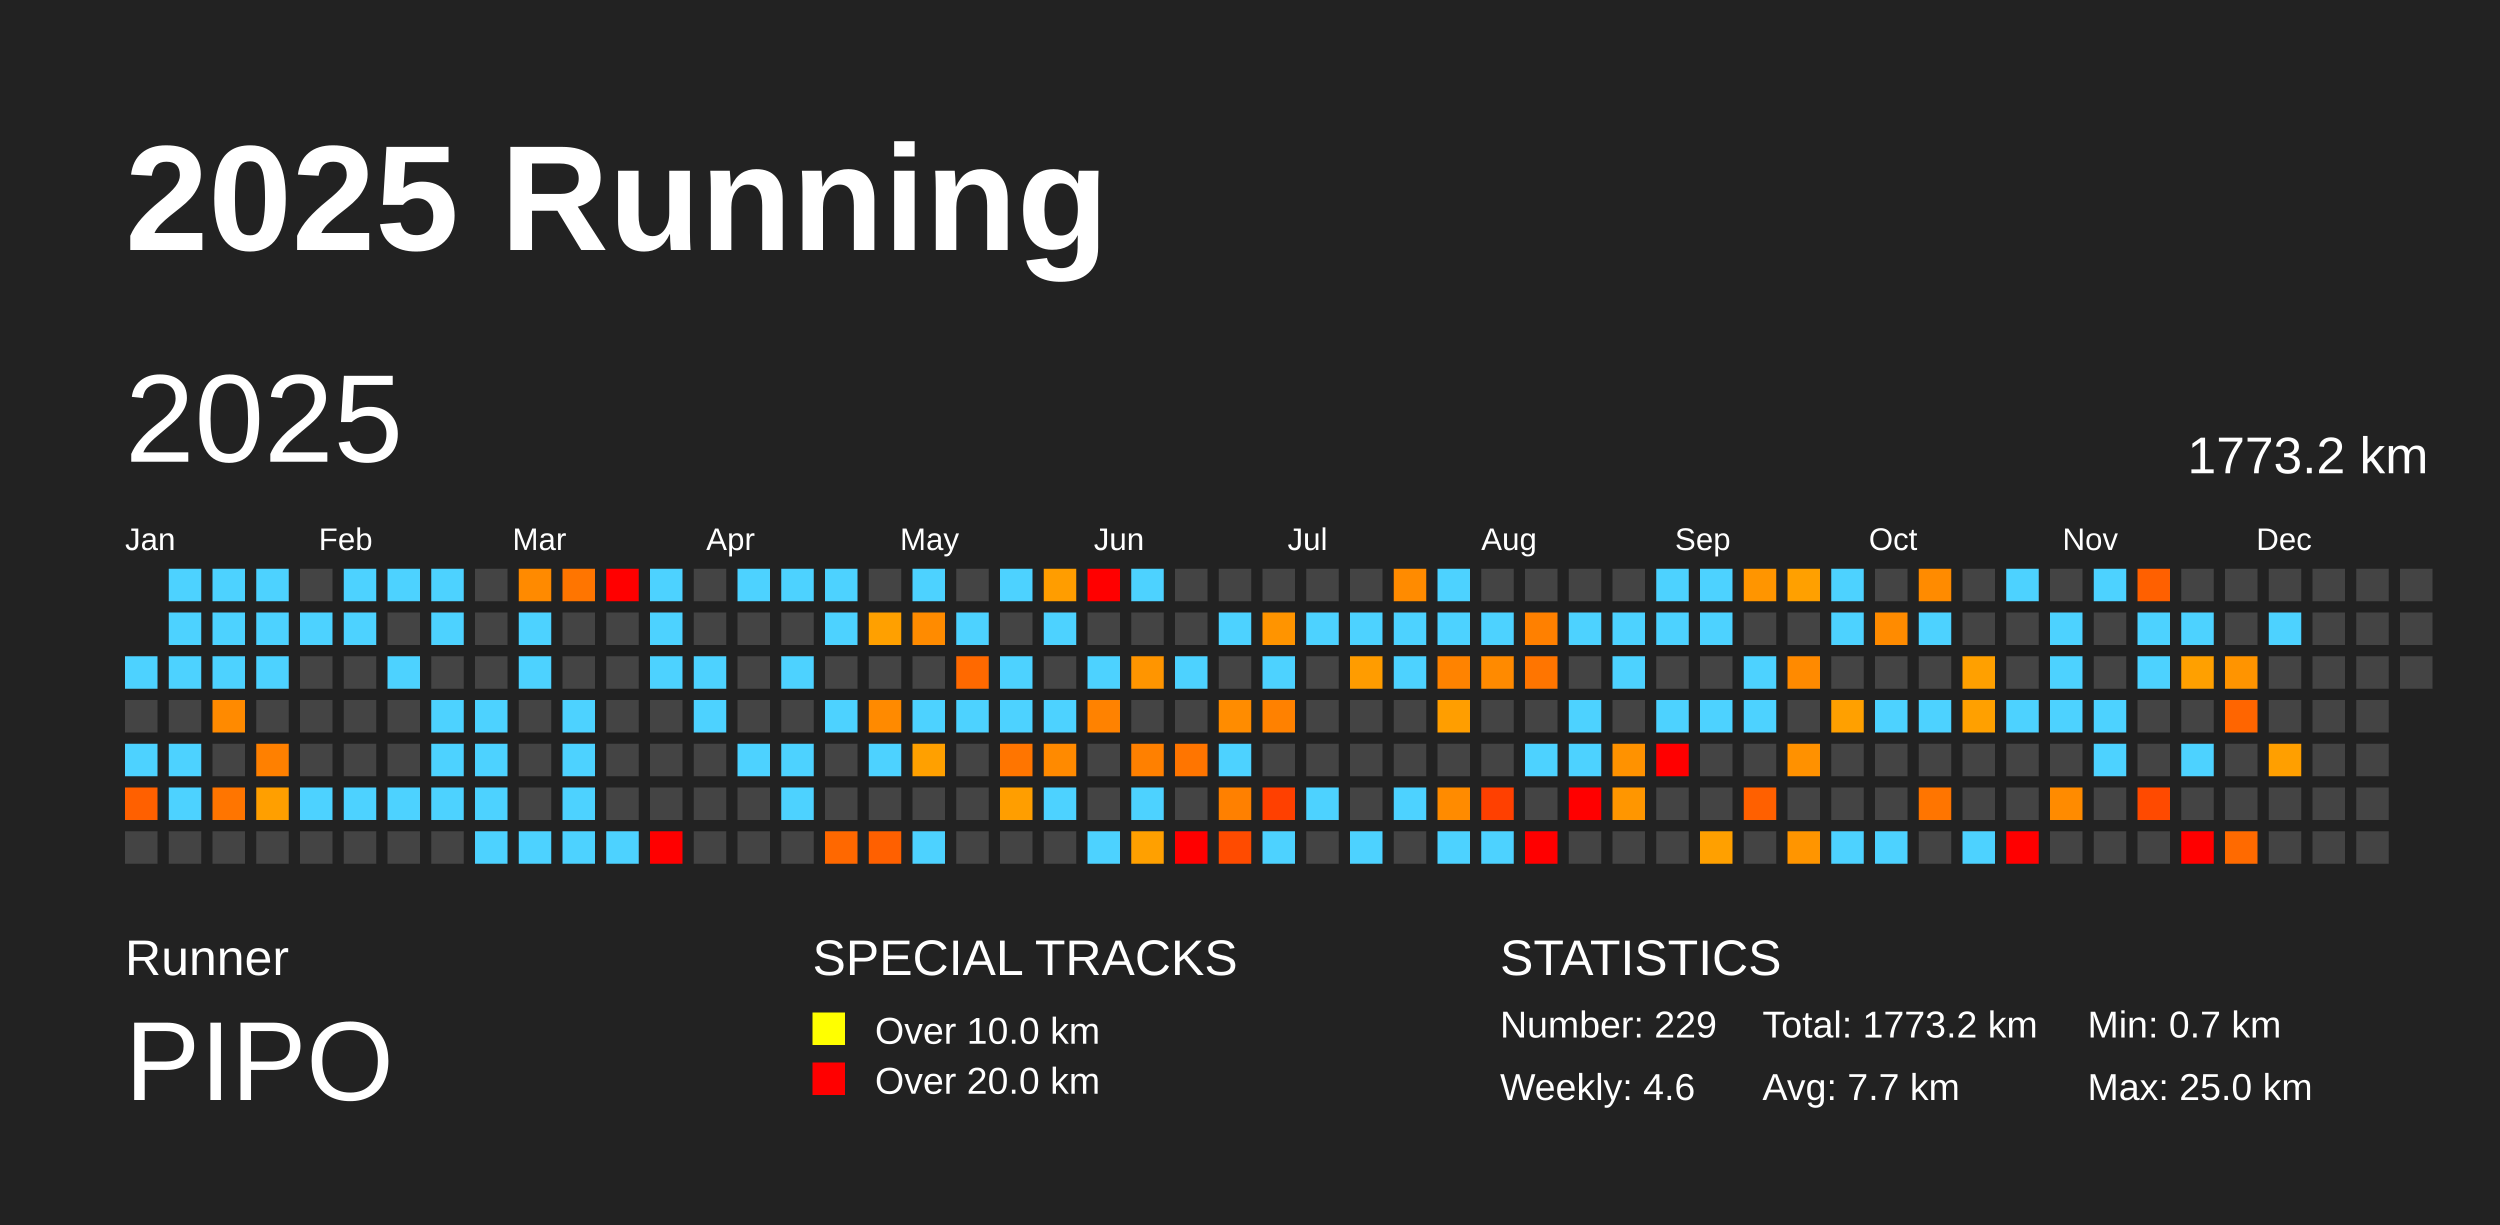
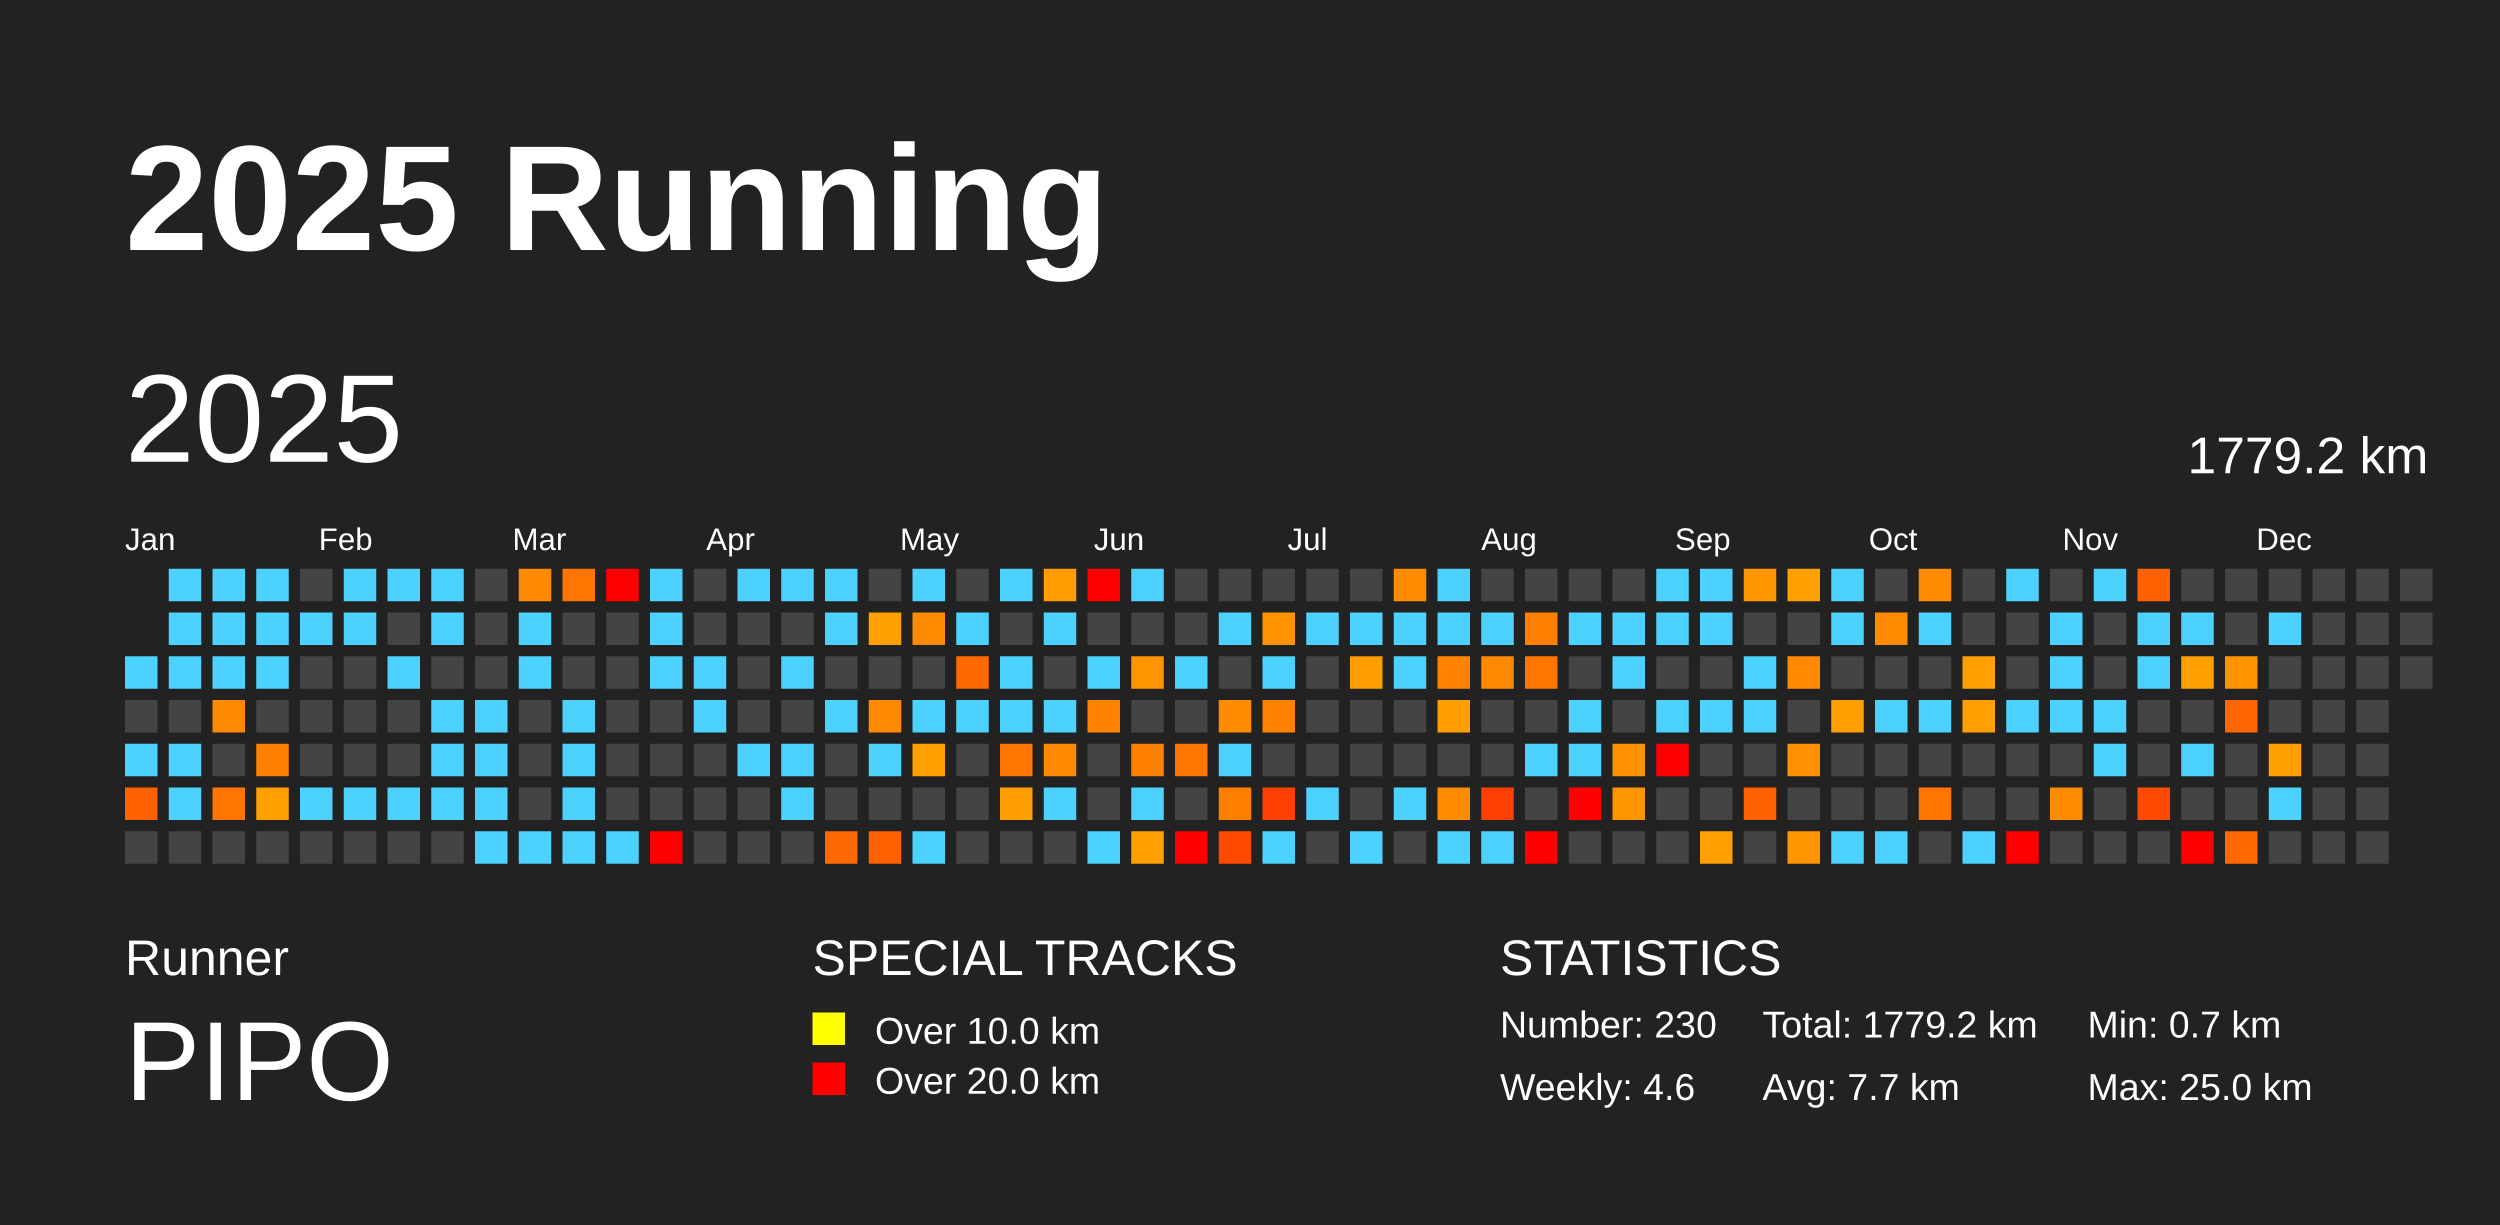
<svg xmlns="http://www.w3.org/2000/svg" baseProfile="full" height="98mm" version="1.1" viewBox="0,0,200,98" width="200mm">
  <defs />
  <rect fill="#222222" height="98" width="200" x="0" y="0" />
  <text fill="#FFFFFF" style="font-size:12px; font-family:Arial; font-weight:bold;" x="10" y="20">2025 Running</text>
  <text fill="#FFFFFF" style="font-size:4px; font-family:Arial" x="10" y="78">Runner</text>
  <text fill="#FFFFFF" style="font-size:9px; font-family:Arial" x="10" y="88">PIPO</text>
  <text fill="#FFFFFF" style="font-size:4px; font-family:Arial" x="65" y="78">SPECIAL TRACKS</text>
  <rect fill="yellow" height="2.6" width="2.6" x="65" y="81" />
  <text fill="#FFFFFF" style="font-size:3px; font-family:Arial" x="70" y="83.5">Over 10.0 km</text>
  <rect fill="red" height="2.6" width="2.6" x="65" y="85" />
  <text fill="#FFFFFF" style="font-size:3px; font-family:Arial" x="70" y="87.5">Over 20.0 km</text>
  <text fill="#FFFFFF" style="font-size:4px; font-family:Arial" x="120" y="78">STATISTICS</text>
-   <text fill="#FFFFFF" style="font-size:3px; font-family:Arial" x="120" y="83">Number: 229</text>
+   <text fill="#FFFFFF" style="font-size:3px; font-family:Arial" x="120" y="83">Number: 230</text>
  <text fill="#FFFFFF" style="font-size:3px; font-family:Arial" x="120" y="88">Weekly: 4.6</text>
-   <text fill="#FFFFFF" style="font-size:3px; font-family:Arial" x="141" y="83">Total: 1773.2 km</text>
+   <text fill="#FFFFFF" style="font-size:3px; font-family:Arial" x="141" y="83">Total: 1779.2 km</text>
  <text fill="#FFFFFF" style="font-size:3px; font-family:Arial" x="141" y="88">Avg: 7.7 km</text>
  <text fill="#FFFFFF" style="font-size:3px; font-family:Arial" x="167" y="83">Min: 0.7 km</text>
  <text fill="#FFFFFF" style="font-size:3px; font-family:Arial" x="167" y="88">Max: 25.0 km</text>
  <text dominant-baseline="hanging" fill="#FFFFFF" style="font-size:10.0px; font-family:Arial;" x="10" y="30">2025</text>
-   <text dominant-baseline="hanging" fill="#FFFFFF" style="font-size:4.125px; font-family:Arial;" x="175" y="35">1773.2 km</text>
+   <text dominant-baseline="hanging" fill="#FFFFFF" style="font-size:4.125px; font-family:Arial;" x="175" y="35">1779.2 km</text>
  <text fill="#FFFFFF" style="font-size:2.5px; font-family:Arial" x="10.0" y="44">Jan</text>
  <text fill="#FFFFFF" style="font-size:2.5px; font-family:Arial" x="25.5" y="44">Feb</text>
  <text fill="#FFFFFF" style="font-size:2.5px; font-family:Arial" x="41.0" y="44">Mar</text>
  <text fill="#FFFFFF" style="font-size:2.5px; font-family:Arial" x="56.5" y="44">Apr</text>
  <text fill="#FFFFFF" style="font-size:2.5px; font-family:Arial" x="72.0" y="44">May</text>
  <text fill="#FFFFFF" style="font-size:2.5px; font-family:Arial" x="87.5" y="44">Jun</text>
  <text fill="#FFFFFF" style="font-size:2.5px; font-family:Arial" x="103.0" y="44">Jul</text>
  <text fill="#FFFFFF" style="font-size:2.5px; font-family:Arial" x="118.5" y="44">Aug</text>
  <text fill="#FFFFFF" style="font-size:2.5px; font-family:Arial" x="134.0" y="44">Sep</text>
  <text fill="#FFFFFF" style="font-size:2.5px; font-family:Arial" x="149.5" y="44">Oct</text>
  <text fill="#FFFFFF" style="font-size:2.5px; font-family:Arial" x="165.0" y="44">Nov</text>
  <text fill="#FFFFFF" style="font-size:2.5px; font-family:Arial" x="180.5" y="44">Dec</text>
  <rect fill="#4dd2ff" height="2.6" width="2.6" x="10.0" y="52.5" />
  <rect fill="#444444" height="2.6" width="2.6" x="10.0" y="56.0" />
  <rect fill="#4dd2ff" height="2.6" width="2.6" x="10.0" y="59.5" />
  <rect fill="#ff6000" height="2.6" width="2.6" x="10.0" y="63.0" />
  <rect fill="#444444" height="2.6" width="2.6" x="10.0" y="66.5" />
  <rect fill="#4dd2ff" height="2.6" width="2.6" x="13.5" y="45.5" />
  <rect fill="#4dd2ff" height="2.6" width="2.6" x="13.5" y="49.0" />
  <rect fill="#4dd2ff" height="2.6" width="2.6" x="13.5" y="52.5" />
  <rect fill="#444444" height="2.6" width="2.6" x="13.5" y="56.0" />
  <rect fill="#4dd2ff" height="2.6" width="2.6" x="13.5" y="59.5" />
  <rect fill="#4dd2ff" height="2.6" width="2.6" x="13.5" y="63.0" />
  <rect fill="#444444" height="2.6" width="2.6" x="13.5" y="66.5" />
  <rect fill="#4dd2ff" height="2.6" width="2.6" x="17.0" y="45.5" />
  <rect fill="#4dd2ff" height="2.6" width="2.6" x="17.0" y="49.0" />
  <rect fill="#4dd2ff" height="2.6" width="2.6" x="17.0" y="52.5" />
  <rect fill="#ff8a00" height="2.6" width="2.6" x="17.0" y="56.0" />
  <rect fill="#444444" height="2.6" width="2.6" x="17.0" y="59.5" />
  <rect fill="#ff7500" height="2.6" width="2.6" x="17.0" y="63.0" />
  <rect fill="#444444" height="2.6" width="2.6" x="17.0" y="66.5" />
  <rect fill="#4dd2ff" height="2.6" width="2.6" x="20.5" y="45.5" />
  <rect fill="#4dd2ff" height="2.6" width="2.6" x="20.5" y="49.0" />
  <rect fill="#4dd2ff" height="2.6" width="2.6" x="20.5" y="52.5" />
  <rect fill="#444444" height="2.6" width="2.6" x="20.5" y="56.0" />
  <rect fill="#ff8000" height="2.6" width="2.6" x="20.5" y="59.5" />
  <rect fill="#ff9f00" height="2.6" width="2.6" x="20.5" y="63.0" />
  <rect fill="#444444" height="2.6" width="2.6" x="20.5" y="66.5" />
  <rect fill="#444444" height="2.6" width="2.6" x="24.0" y="45.5" />
  <rect fill="#4dd2ff" height="2.6" width="2.6" x="24.0" y="49.0" />
  <rect fill="#444444" height="2.6" width="2.6" x="24.0" y="52.5" />
  <rect fill="#444444" height="2.6" width="2.6" x="24.0" y="56.0" />
  <rect fill="#444444" height="2.6" width="2.6" x="24.0" y="59.5" />
  <rect fill="#4dd2ff" height="2.6" width="2.6" x="24.0" y="63.0" />
  <rect fill="#444444" height="2.6" width="2.6" x="24.0" y="66.5" />
  <rect fill="#4dd2ff" height="2.6" width="2.6" x="27.5" y="45.5" />
  <rect fill="#4dd2ff" height="2.6" width="2.6" x="27.5" y="49.0" />
  <rect fill="#444444" height="2.6" width="2.6" x="27.5" y="52.5" />
  <rect fill="#444444" height="2.6" width="2.6" x="27.5" y="56.0" />
  <rect fill="#444444" height="2.6" width="2.6" x="27.5" y="59.5" />
  <rect fill="#4dd2ff" height="2.6" width="2.6" x="27.5" y="63.0" />
  <rect fill="#444444" height="2.6" width="2.6" x="27.5" y="66.5" />
  <rect fill="#4dd2ff" height="2.6" width="2.6" x="31.0" y="45.5" />
  <rect fill="#444444" height="2.6" width="2.6" x="31.0" y="49.0" />
  <rect fill="#4dd2ff" height="2.6" width="2.6" x="31.0" y="52.5" />
  <rect fill="#444444" height="2.6" width="2.6" x="31.0" y="56.0" />
  <rect fill="#444444" height="2.6" width="2.6" x="31.0" y="59.5" />
  <rect fill="#4dd2ff" height="2.6" width="2.6" x="31.0" y="63.0" />
  <rect fill="#444444" height="2.6" width="2.6" x="31.0" y="66.5" />
  <rect fill="#4dd2ff" height="2.6" width="2.6" x="34.5" y="45.5" />
  <rect fill="#4dd2ff" height="2.6" width="2.6" x="34.5" y="49.0" />
  <rect fill="#444444" height="2.6" width="2.6" x="34.5" y="52.5" />
  <rect fill="#4dd2ff" height="2.6" width="2.6" x="34.5" y="56.0" />
  <rect fill="#4dd2ff" height="2.6" width="2.6" x="34.5" y="59.5" />
  <rect fill="#4dd2ff" height="2.6" width="2.6" x="34.5" y="63.0" />
  <rect fill="#444444" height="2.6" width="2.6" x="34.5" y="66.5" />
  <rect fill="#444444" height="2.6" width="2.6" x="38.0" y="45.5" />
  <rect fill="#444444" height="2.6" width="2.6" x="38.0" y="49.0" />
  <rect fill="#444444" height="2.6" width="2.6" x="38.0" y="52.5" />
  <rect fill="#4dd2ff" height="2.6" width="2.6" x="38.0" y="56.0" />
  <rect fill="#4dd2ff" height="2.6" width="2.6" x="38.0" y="59.5" />
  <rect fill="#4dd2ff" height="2.6" width="2.6" x="38.0" y="63.0" />
  <rect fill="#4dd2ff" height="2.6" width="2.6" x="38.0" y="66.5" />
  <rect fill="#ff8a00" height="2.6" width="2.6" x="41.5" y="45.5" />
  <rect fill="#4dd2ff" height="2.6" width="2.6" x="41.5" y="49.0" />
  <rect fill="#4dd2ff" height="2.6" width="2.6" x="41.5" y="52.5" />
  <rect fill="#444444" height="2.6" width="2.6" x="41.5" y="56.0" />
  <rect fill="#444444" height="2.6" width="2.6" x="41.5" y="59.5" />
  <rect fill="#444444" height="2.6" width="2.6" x="41.5" y="63.0" />
  <rect fill="#4dd2ff" height="2.6" width="2.6" x="41.5" y="66.5" />
  <rect fill="#ff7500" height="2.6" width="2.6" x="45.0" y="45.5" />
  <rect fill="#444444" height="2.6" width="2.6" x="45.0" y="49.0" />
  <rect fill="#444444" height="2.6" width="2.6" x="45.0" y="52.5" />
  <rect fill="#4dd2ff" height="2.6" width="2.6" x="45.0" y="56.0" />
  <rect fill="#4dd2ff" height="2.6" width="2.6" x="45.0" y="59.5" />
  <rect fill="#4dd2ff" height="2.6" width="2.6" x="45.0" y="63.0" />
  <rect fill="#4dd2ff" height="2.6" width="2.6" x="45.0" y="66.5" />
  <rect fill="red" height="2.6" width="2.6" x="48.5" y="45.5" />
  <rect fill="#444444" height="2.6" width="2.6" x="48.5" y="49.0" />
  <rect fill="#444444" height="2.6" width="2.6" x="48.5" y="52.5" />
  <rect fill="#444444" height="2.6" width="2.6" x="48.5" y="56.0" />
  <rect fill="#444444" height="2.6" width="2.6" x="48.5" y="59.5" />
  <rect fill="#444444" height="2.6" width="2.6" x="48.5" y="63.0" />
  <rect fill="#4dd2ff" height="2.6" width="2.6" x="48.5" y="66.5" />
  <rect fill="#4dd2ff" height="2.6" width="2.6" x="52.0" y="45.5" />
  <rect fill="#4dd2ff" height="2.6" width="2.6" x="52.0" y="49.0" />
  <rect fill="#4dd2ff" height="2.6" width="2.6" x="52.0" y="52.5" />
  <rect fill="#444444" height="2.6" width="2.6" x="52.0" y="56.0" />
  <rect fill="#444444" height="2.6" width="2.6" x="52.0" y="59.5" />
  <rect fill="#444444" height="2.6" width="2.6" x="52.0" y="63.0" />
  <rect fill="red" height="2.6" width="2.6" x="52.0" y="66.5" />
  <rect fill="#444444" height="2.6" width="2.6" x="55.5" y="45.5" />
  <rect fill="#444444" height="2.6" width="2.6" x="55.5" y="49.0" />
  <rect fill="#4dd2ff" height="2.6" width="2.6" x="55.5" y="52.5" />
  <rect fill="#4dd2ff" height="2.6" width="2.6" x="55.5" y="56.0" />
  <rect fill="#444444" height="2.6" width="2.6" x="55.5" y="59.5" />
  <rect fill="#444444" height="2.6" width="2.6" x="55.5" y="63.0" />
  <rect fill="#444444" height="2.6" width="2.6" x="55.5" y="66.5" />
  <rect fill="#4dd2ff" height="2.6" width="2.6" x="59.0" y="45.5" />
  <rect fill="#444444" height="2.6" width="2.6" x="59.0" y="49.0" />
  <rect fill="#444444" height="2.6" width="2.6" x="59.0" y="52.5" />
  <rect fill="#444444" height="2.6" width="2.6" x="59.0" y="56.0" />
  <rect fill="#4dd2ff" height="2.6" width="2.6" x="59.0" y="59.5" />
  <rect fill="#444444" height="2.6" width="2.6" x="59.0" y="63.0" />
  <rect fill="#444444" height="2.6" width="2.6" x="59.0" y="66.5" />
  <rect fill="#4dd2ff" height="2.6" width="2.6" x="62.5" y="45.5" />
  <rect fill="#444444" height="2.6" width="2.6" x="62.5" y="49.0" />
  <rect fill="#4dd2ff" height="2.6" width="2.6" x="62.5" y="52.5" />
  <rect fill="#444444" height="2.6" width="2.6" x="62.5" y="56.0" />
  <rect fill="#4dd2ff" height="2.6" width="2.6" x="62.5" y="59.5" />
  <rect fill="#4dd2ff" height="2.6" width="2.6" x="62.5" y="63.0" />
  <rect fill="#444444" height="2.6" width="2.6" x="62.5" y="66.5" />
  <rect fill="#4dd2ff" height="2.6" width="2.6" x="66.0" y="45.5" />
  <rect fill="#4dd2ff" height="2.6" width="2.6" x="66.0" y="49.0" />
  <rect fill="#444444" height="2.6" width="2.6" x="66.0" y="52.5" />
  <rect fill="#4dd2ff" height="2.6" width="2.6" x="66.0" y="56.0" />
  <rect fill="#444444" height="2.6" width="2.6" x="66.0" y="59.5" />
  <rect fill="#444444" height="2.6" width="2.6" x="66.0" y="63.0" />
  <rect fill="#ff6800" height="2.6" width="2.6" x="66.0" y="66.5" />
  <rect fill="#444444" height="2.6" width="2.6" x="69.5" y="45.5" />
  <rect fill="#ffa000" height="2.6" width="2.6" x="69.5" y="49.0" />
  <rect fill="#444444" height="2.6" width="2.6" x="69.5" y="52.5" />
  <rect fill="#ff8a00" height="2.6" width="2.6" x="69.5" y="56.0" />
  <rect fill="#4dd2ff" height="2.6" width="2.6" x="69.5" y="59.5" />
  <rect fill="#444444" height="2.6" width="2.6" x="69.5" y="63.0" />
  <rect fill="#ff6000" height="2.6" width="2.6" x="69.5" y="66.5" />
  <rect fill="#4dd2ff" height="2.6" width="2.6" x="73.0" y="45.5" />
  <rect fill="#ff8b00" height="2.6" width="2.6" x="73.0" y="49.0" />
  <rect fill="#444444" height="2.6" width="2.6" x="73.0" y="52.5" />
  <rect fill="#4dd2ff" height="2.6" width="2.6" x="73.0" y="56.0" />
  <rect fill="#ffa000" height="2.6" width="2.6" x="73.0" y="59.5" />
  <rect fill="#444444" height="2.6" width="2.6" x="73.0" y="63.0" />
  <rect fill="#4dd2ff" height="2.6" width="2.6" x="73.0" y="66.5" />
  <rect fill="#444444" height="2.6" width="2.6" x="76.5" y="45.5" />
  <rect fill="#4dd2ff" height="2.6" width="2.6" x="76.5" y="49.0" />
  <rect fill="#ff6900" height="2.6" width="2.6" x="76.5" y="52.5" />
  <rect fill="#4dd2ff" height="2.6" width="2.6" x="76.5" y="56.0" />
  <rect fill="#444444" height="2.6" width="2.6" x="76.5" y="59.5" />
  <rect fill="#444444" height="2.6" width="2.6" x="76.5" y="63.0" />
  <rect fill="#444444" height="2.6" width="2.6" x="76.5" y="66.5" />
  <rect fill="#4dd2ff" height="2.6" width="2.6" x="80.0" y="45.5" />
  <rect fill="#444444" height="2.6" width="2.6" x="80.0" y="49.0" />
  <rect fill="#4dd2ff" height="2.6" width="2.6" x="80.0" y="52.5" />
  <rect fill="#4dd2ff" height="2.6" width="2.6" x="80.0" y="56.0" />
  <rect fill="#ff7500" height="2.6" width="2.6" x="80.0" y="59.5" />
  <rect fill="#ff9e00" height="2.6" width="2.6" x="80.0" y="63.0" />
  <rect fill="#444444" height="2.6" width="2.6" x="80.0" y="66.5" />
  <rect fill="#ff9d00" height="2.6" width="2.6" x="83.5" y="45.5" />
  <rect fill="#4dd2ff" height="2.6" width="2.6" x="83.5" y="49.0" />
  <rect fill="#444444" height="2.6" width="2.6" x="83.5" y="52.5" />
  <rect fill="#4dd2ff" height="2.6" width="2.6" x="83.5" y="56.0" />
  <rect fill="#ff8a00" height="2.6" width="2.6" x="83.5" y="59.5" />
  <rect fill="#4dd2ff" height="2.6" width="2.6" x="83.5" y="63.0" />
  <rect fill="#444444" height="2.6" width="2.6" x="83.5" y="66.5" />
  <rect fill="red" height="2.6" width="2.6" x="87.0" y="45.5" />
  <rect fill="#444444" height="2.6" width="2.6" x="87.0" y="49.0" />
  <rect fill="#4dd2ff" height="2.6" width="2.6" x="87.0" y="52.5" />
  <rect fill="#ff8200" height="2.6" width="2.6" x="87.0" y="56.0" />
  <rect fill="#444444" height="2.6" width="2.6" x="87.0" y="59.5" />
  <rect fill="#444444" height="2.6" width="2.6" x="87.0" y="63.0" />
  <rect fill="#4dd2ff" height="2.6" width="2.6" x="87.0" y="66.5" />
  <rect fill="#4dd2ff" height="2.6" width="2.6" x="90.5" y="45.5" />
  <rect fill="#444444" height="2.6" width="2.6" x="90.5" y="49.0" />
  <rect fill="#ff9500" height="2.6" width="2.6" x="90.5" y="52.5" />
  <rect fill="#444444" height="2.6" width="2.6" x="90.5" y="56.0" />
  <rect fill="#ff8000" height="2.6" width="2.6" x="90.5" y="59.5" />
  <rect fill="#4dd2ff" height="2.6" width="2.6" x="90.5" y="63.0" />
  <rect fill="#ffa000" height="2.6" width="2.6" x="90.5" y="66.5" />
  <rect fill="#444444" height="2.6" width="2.6" x="94.0" y="45.5" />
  <rect fill="#444444" height="2.6" width="2.6" x="94.0" y="49.0" />
  <rect fill="#4dd2ff" height="2.6" width="2.6" x="94.0" y="52.5" />
  <rect fill="#444444" height="2.6" width="2.6" x="94.0" y="56.0" />
  <rect fill="#ff7500" height="2.6" width="2.6" x="94.0" y="59.5" />
  <rect fill="#444444" height="2.6" width="2.6" x="94.0" y="63.0" />
  <rect fill="red" height="2.6" width="2.6" x="94.0" y="66.5" />
  <rect fill="#444444" height="2.6" width="2.6" x="97.5" y="45.5" />
  <rect fill="#4dd2ff" height="2.6" width="2.6" x="97.5" y="49.0" />
  <rect fill="#444444" height="2.6" width="2.6" x="97.5" y="52.5" />
  <rect fill="#ff8c00" height="2.6" width="2.6" x="97.5" y="56.0" />
  <rect fill="#4dd2ff" height="2.6" width="2.6" x="97.5" y="59.5" />
  <rect fill="#ff8000" height="2.6" width="2.6" x="97.5" y="63.0" />
  <rect fill="#ff4b00" height="2.6" width="2.6" x="97.5" y="66.5" />
  <rect fill="#444444" height="2.6" width="2.6" x="101.0" y="45.5" />
  <rect fill="#ff9400" height="2.6" width="2.6" x="101.0" y="49.0" />
  <rect fill="#4dd2ff" height="2.6" width="2.6" x="101.0" y="52.5" />
  <rect fill="#ff8100" height="2.6" width="2.6" x="101.0" y="56.0" />
  <rect fill="#444444" height="2.6" width="2.6" x="101.0" y="59.5" />
  <rect fill="#ff4000" height="2.6" width="2.6" x="101.0" y="63.0" />
  <rect fill="#4dd2ff" height="2.6" width="2.6" x="101.0" y="66.5" />
  <rect fill="#444444" height="2.6" width="2.6" x="104.5" y="45.5" />
  <rect fill="#4dd2ff" height="2.6" width="2.6" x="104.5" y="49.0" />
  <rect fill="#444444" height="2.6" width="2.6" x="104.5" y="52.5" />
  <rect fill="#444444" height="2.6" width="2.6" x="104.5" y="56.0" />
  <rect fill="#444444" height="2.6" width="2.6" x="104.5" y="59.5" />
  <rect fill="#4dd2ff" height="2.6" width="2.6" x="104.5" y="63.0" />
  <rect fill="#444444" height="2.6" width="2.6" x="104.5" y="66.5" />
  <rect fill="#444444" height="2.6" width="2.6" x="108.0" y="45.5" />
  <rect fill="#4dd2ff" height="2.6" width="2.6" x="108.0" y="49.0" />
  <rect fill="#ff9c00" height="2.6" width="2.6" x="108.0" y="52.5" />
  <rect fill="#444444" height="2.6" width="2.6" x="108.0" y="56.0" />
  <rect fill="#444444" height="2.6" width="2.6" x="108.0" y="59.5" />
  <rect fill="#444444" height="2.6" width="2.6" x="108.0" y="63.0" />
  <rect fill="#4dd2ff" height="2.6" width="2.6" x="108.0" y="66.5" />
  <rect fill="#ff8b00" height="2.6" width="2.6" x="111.5" y="45.5" />
  <rect fill="#4dd2ff" height="2.6" width="2.6" x="111.5" y="49.0" />
  <rect fill="#4dd2ff" height="2.6" width="2.6" x="111.5" y="52.5" />
  <rect fill="#444444" height="2.6" width="2.6" x="111.5" y="56.0" />
  <rect fill="#444444" height="2.6" width="2.6" x="111.5" y="59.5" />
  <rect fill="#4dd2ff" height="2.6" width="2.6" x="111.5" y="63.0" />
  <rect fill="#444444" height="2.6" width="2.6" x="111.5" y="66.5" />
  <rect fill="#4dd2ff" height="2.6" width="2.6" x="115.0" y="45.5" />
  <rect fill="#4dd2ff" height="2.6" width="2.6" x="115.0" y="49.0" />
  <rect fill="#ff8300" height="2.6" width="2.6" x="115.0" y="52.5" />
  <rect fill="#ff9e00" height="2.6" width="2.6" x="115.0" y="56.0" />
  <rect fill="#444444" height="2.6" width="2.6" x="115.0" y="59.5" />
  <rect fill="#ff8b00" height="2.6" width="2.6" x="115.0" y="63.0" />
  <rect fill="#4dd2ff" height="2.6" width="2.6" x="115.0" y="66.5" />
  <rect fill="#444444" height="2.6" width="2.6" x="118.5" y="45.5" />
  <rect fill="#4dd2ff" height="2.6" width="2.6" x="118.5" y="49.0" />
  <rect fill="#ff8a00" height="2.6" width="2.6" x="118.5" y="52.5" />
  <rect fill="#444444" height="2.6" width="2.6" x="118.5" y="56.0" />
  <rect fill="#444444" height="2.6" width="2.6" x="118.5" y="59.5" />
  <rect fill="#ff4000" height="2.6" width="2.6" x="118.5" y="63.0" />
  <rect fill="#4dd2ff" height="2.6" width="2.6" x="118.5" y="66.5" />
  <rect fill="#444444" height="2.6" width="2.6" x="122.0" y="45.5" />
  <rect fill="#ff8000" height="2.6" width="2.6" x="122.0" y="49.0" />
  <rect fill="#ff7500" height="2.6" width="2.6" x="122.0" y="52.5" />
  <rect fill="#444444" height="2.6" width="2.6" x="122.0" y="56.0" />
  <rect fill="#4dd2ff" height="2.6" width="2.6" x="122.0" y="59.5" />
  <rect fill="#444444" height="2.6" width="2.6" x="122.0" y="63.0" />
  <rect fill="red" height="2.6" width="2.6" x="122.0" y="66.5" />
  <rect fill="#444444" height="2.6" width="2.6" x="125.5" y="45.5" />
  <rect fill="#4dd2ff" height="2.6" width="2.6" x="125.5" y="49.0" />
  <rect fill="#444444" height="2.6" width="2.6" x="125.5" y="52.5" />
  <rect fill="#4dd2ff" height="2.6" width="2.6" x="125.5" y="56.0" />
  <rect fill="#4dd2ff" height="2.6" width="2.6" x="125.5" y="59.5" />
  <rect fill="red" height="2.6" width="2.6" x="125.5" y="63.0" />
  <rect fill="#444444" height="2.6" width="2.6" x="125.5" y="66.5" />
  <rect fill="#444444" height="2.6" width="2.6" x="129.0" y="45.5" />
  <rect fill="#4dd2ff" height="2.6" width="2.6" x="129.0" y="49.0" />
  <rect fill="#4dd2ff" height="2.6" width="2.6" x="129.0" y="52.5" />
  <rect fill="#444444" height="2.6" width="2.6" x="129.0" y="56.0" />
  <rect fill="#ff9200" height="2.6" width="2.6" x="129.0" y="59.5" />
  <rect fill="#ff9600" height="2.6" width="2.6" x="129.0" y="63.0" />
  <rect fill="#444444" height="2.6" width="2.6" x="129.0" y="66.5" />
  <rect fill="#4dd2ff" height="2.6" width="2.6" x="132.5" y="45.5" />
  <rect fill="#4dd2ff" height="2.6" width="2.6" x="132.5" y="49.0" />
  <rect fill="#444444" height="2.6" width="2.6" x="132.5" y="52.5" />
  <rect fill="#4dd2ff" height="2.6" width="2.6" x="132.5" y="56.0" />
  <rect fill="red" height="2.6" width="2.6" x="132.5" y="59.5" />
  <rect fill="#444444" height="2.6" width="2.6" x="132.5" y="63.0" />
  <rect fill="#444444" height="2.6" width="2.6" x="132.5" y="66.5" />
  <rect fill="#4dd2ff" height="2.6" width="2.6" x="136.0" y="45.5" />
  <rect fill="#4dd2ff" height="2.6" width="2.6" x="136.0" y="49.0" />
  <rect fill="#444444" height="2.6" width="2.6" x="136.0" y="52.5" />
  <rect fill="#4dd2ff" height="2.6" width="2.6" x="136.0" y="56.0" />
  <rect fill="#444444" height="2.6" width="2.6" x="136.0" y="59.5" />
  <rect fill="#444444" height="2.6" width="2.6" x="136.0" y="63.0" />
  <rect fill="#ffa000" height="2.6" width="2.6" x="136.0" y="66.5" />
  <rect fill="#ff9500" height="2.6" width="2.6" x="139.5" y="45.5" />
  <rect fill="#444444" height="2.6" width="2.6" x="139.5" y="49.0" />
  <rect fill="#4dd2ff" height="2.6" width="2.6" x="139.5" y="52.5" />
  <rect fill="#4dd2ff" height="2.6" width="2.6" x="139.5" y="56.0" />
  <rect fill="#444444" height="2.6" width="2.6" x="139.5" y="59.5" />
  <rect fill="#ff6000" height="2.6" width="2.6" x="139.5" y="63.0" />
  <rect fill="#444444" height="2.6" width="2.6" x="139.5" y="66.5" />
  <rect fill="#ffa000" height="2.6" width="2.6" x="143.0" y="45.5" />
  <rect fill="#444444" height="2.6" width="2.6" x="143.0" y="49.0" />
  <rect fill="#ff8a00" height="2.6" width="2.6" x="143.0" y="52.5" />
  <rect fill="#444444" height="2.6" width="2.6" x="143.0" y="56.0" />
  <rect fill="#ff9100" height="2.6" width="2.6" x="143.0" y="59.5" />
  <rect fill="#444444" height="2.6" width="2.6" x="143.0" y="63.0" />
  <rect fill="#ff9500" height="2.6" width="2.6" x="143.0" y="66.5" />
  <rect fill="#4dd2ff" height="2.6" width="2.6" x="146.5" y="45.5" />
  <rect fill="#4dd2ff" height="2.6" width="2.6" x="146.5" y="49.0" />
  <rect fill="#444444" height="2.6" width="2.6" x="146.5" y="52.5" />
  <rect fill="#ffa000" height="2.6" width="2.6" x="146.5" y="56.0" />
  <rect fill="#444444" height="2.6" width="2.6" x="146.5" y="59.5" />
  <rect fill="#444444" height="2.6" width="2.6" x="146.5" y="63.0" />
  <rect fill="#4dd2ff" height="2.6" width="2.6" x="146.5" y="66.5" />
  <rect fill="#444444" height="2.6" width="2.6" x="150.0" y="45.5" />
  <rect fill="#ff8b00" height="2.6" width="2.6" x="150.0" y="49.0" />
  <rect fill="#444444" height="2.6" width="2.6" x="150.0" y="52.5" />
  <rect fill="#4dd2ff" height="2.6" width="2.6" x="150.0" y="56.0" />
  <rect fill="#444444" height="2.6" width="2.6" x="150.0" y="59.5" />
  <rect fill="#444444" height="2.6" width="2.6" x="150.0" y="63.0" />
  <rect fill="#4dd2ff" height="2.6" width="2.6" x="150.0" y="66.5" />
  <rect fill="#ff8b00" height="2.6" width="2.6" x="153.5" y="45.5" />
  <rect fill="#4dd2ff" height="2.6" width="2.6" x="153.5" y="49.0" />
  <rect fill="#444444" height="2.6" width="2.6" x="153.5" y="52.5" />
  <rect fill="#4dd2ff" height="2.6" width="2.6" x="153.5" y="56.0" />
  <rect fill="#444444" height="2.6" width="2.6" x="153.5" y="59.5" />
  <rect fill="#ff7500" height="2.6" width="2.6" x="153.5" y="63.0" />
  <rect fill="#444444" height="2.6" width="2.6" x="153.5" y="66.5" />
  <rect fill="#444444" height="2.6" width="2.6" x="157.0" y="45.5" />
  <rect fill="#444444" height="2.6" width="2.6" x="157.0" y="49.0" />
  <rect fill="#ffa000" height="2.6" width="2.6" x="157.0" y="52.5" />
  <rect fill="#ffa000" height="2.6" width="2.6" x="157.0" y="56.0" />
  <rect fill="#444444" height="2.6" width="2.6" x="157.0" y="59.5" />
  <rect fill="#444444" height="2.6" width="2.6" x="157.0" y="63.0" />
  <rect fill="#4dd2ff" height="2.6" width="2.6" x="157.0" y="66.5" />
  <rect fill="#4dd2ff" height="2.6" width="2.6" x="160.5" y="45.5" />
  <rect fill="#444444" height="2.6" width="2.6" x="160.5" y="49.0" />
  <rect fill="#444444" height="2.6" width="2.6" x="160.5" y="52.5" />
  <rect fill="#4dd2ff" height="2.6" width="2.6" x="160.5" y="56.0" />
  <rect fill="#444444" height="2.6" width="2.6" x="160.5" y="59.5" />
  <rect fill="#444444" height="2.6" width="2.6" x="160.5" y="63.0" />
  <rect fill="red" height="2.6" width="2.6" x="160.5" y="66.5" />
  <rect fill="#444444" height="2.6" width="2.6" x="164.0" y="45.5" />
  <rect fill="#4dd2ff" height="2.6" width="2.6" x="164.0" y="49.0" />
  <rect fill="#4dd2ff" height="2.6" width="2.6" x="164.0" y="52.5" />
  <rect fill="#4dd2ff" height="2.6" width="2.6" x="164.0" y="56.0" />
  <rect fill="#444444" height="2.6" width="2.6" x="164.0" y="59.5" />
  <rect fill="#ff8b00" height="2.6" width="2.6" x="164.0" y="63.0" />
  <rect fill="#444444" height="2.6" width="2.6" x="164.0" y="66.5" />
  <rect fill="#4dd2ff" height="2.6" width="2.6" x="167.5" y="45.5" />
  <rect fill="#444444" height="2.6" width="2.6" x="167.5" y="49.0" />
  <rect fill="#444444" height="2.6" width="2.6" x="167.5" y="52.5" />
  <rect fill="#4dd2ff" height="2.6" width="2.6" x="167.5" y="56.0" />
  <rect fill="#4dd2ff" height="2.6" width="2.6" x="167.5" y="59.5" />
  <rect fill="#444444" height="2.6" width="2.6" x="167.5" y="63.0" />
  <rect fill="#444444" height="2.6" width="2.6" x="167.5" y="66.5" />
  <rect fill="#ff6000" height="2.6" width="2.6" x="171.0" y="45.5" />
  <rect fill="#4dd2ff" height="2.6" width="2.6" x="171.0" y="49.0" />
  <rect fill="#4dd2ff" height="2.6" width="2.6" x="171.0" y="52.5" />
  <rect fill="#444444" height="2.6" width="2.6" x="171.0" y="56.0" />
  <rect fill="#444444" height="2.6" width="2.6" x="171.0" y="59.5" />
  <rect fill="#ff4a00" height="2.6" width="2.6" x="171.0" y="63.0" />
  <rect fill="#444444" height="2.6" width="2.6" x="171.0" y="66.5" />
  <rect fill="#444444" height="2.6" width="2.6" x="174.5" y="45.5" />
  <rect fill="#4dd2ff" height="2.6" width="2.6" x="174.5" y="49.0" />
  <rect fill="#ffa000" height="2.6" width="2.6" x="174.5" y="52.5" />
  <rect fill="#444444" height="2.6" width="2.6" x="174.5" y="56.0" />
  <rect fill="#4dd2ff" height="2.6" width="2.6" x="174.5" y="59.5" />
  <rect fill="#444444" height="2.6" width="2.6" x="174.5" y="63.0" />
  <rect fill="red" height="2.6" width="2.6" x="174.5" y="66.5" />
  <rect fill="#444444" height="2.6" width="2.6" x="178.0" y="45.5" />
  <rect fill="#444444" height="2.6" width="2.6" x="178.0" y="49.0" />
  <rect fill="#ff9400" height="2.6" width="2.6" x="178.0" y="52.5" />
  <rect fill="#ff6500" height="2.6" width="2.6" x="178.0" y="56.0" />
  <rect fill="#444444" height="2.6" width="2.6" x="178.0" y="59.5" />
  <rect fill="#444444" height="2.6" width="2.6" x="178.0" y="63.0" />
  <rect fill="#ff6a00" height="2.6" width="2.6" x="178.0" y="66.5" />
  <rect fill="#444444" height="2.6" width="2.6" x="181.5" y="45.5" />
  <rect fill="#4dd2ff" height="2.6" width="2.6" x="181.5" y="49.0" />
  <rect fill="#444444" height="2.6" width="2.6" x="181.5" y="52.5" />
  <rect fill="#444444" height="2.6" width="2.6" x="181.5" y="56.0" />
  <rect fill="#ff9f00" height="2.6" width="2.6" x="181.5" y="59.5" />
-   <rect fill="#444444" height="2.6" width="2.6" x="181.5" y="63.0" />
+   <rect fill="#4dd2ff" height="2.6" width="2.6" x="181.5" y="63.0" />
  <rect fill="#444444" height="2.6" width="2.6" x="181.5" y="66.5" />
  <rect fill="#444444" height="2.6" width="2.6" x="185.0" y="45.5" />
  <rect fill="#444444" height="2.6" width="2.6" x="185.0" y="49.0" />
  <rect fill="#444444" height="2.6" width="2.6" x="185.0" y="52.5" />
  <rect fill="#444444" height="2.6" width="2.6" x="185.0" y="56.0" />
  <rect fill="#444444" height="2.6" width="2.6" x="185.0" y="59.5" />
  <rect fill="#444444" height="2.6" width="2.6" x="185.0" y="63.0" />
  <rect fill="#444444" height="2.6" width="2.6" x="185.0" y="66.5" />
  <rect fill="#444444" height="2.6" width="2.6" x="188.5" y="45.5" />
  <rect fill="#444444" height="2.6" width="2.6" x="188.5" y="49.0" />
  <rect fill="#444444" height="2.6" width="2.6" x="188.5" y="52.5" />
  <rect fill="#444444" height="2.6" width="2.6" x="188.5" y="56.0" />
  <rect fill="#444444" height="2.6" width="2.6" x="188.5" y="59.5" />
  <rect fill="#444444" height="2.6" width="2.6" x="188.5" y="63.0" />
  <rect fill="#444444" height="2.6" width="2.6" x="188.5" y="66.5" />
  <rect fill="#444444" height="2.6" width="2.6" x="192.0" y="45.5" />
  <rect fill="#444444" height="2.6" width="2.6" x="192.0" y="49.0" />
  <rect fill="#444444" height="2.6" width="2.6" x="192.0" y="52.5" />
</svg>
